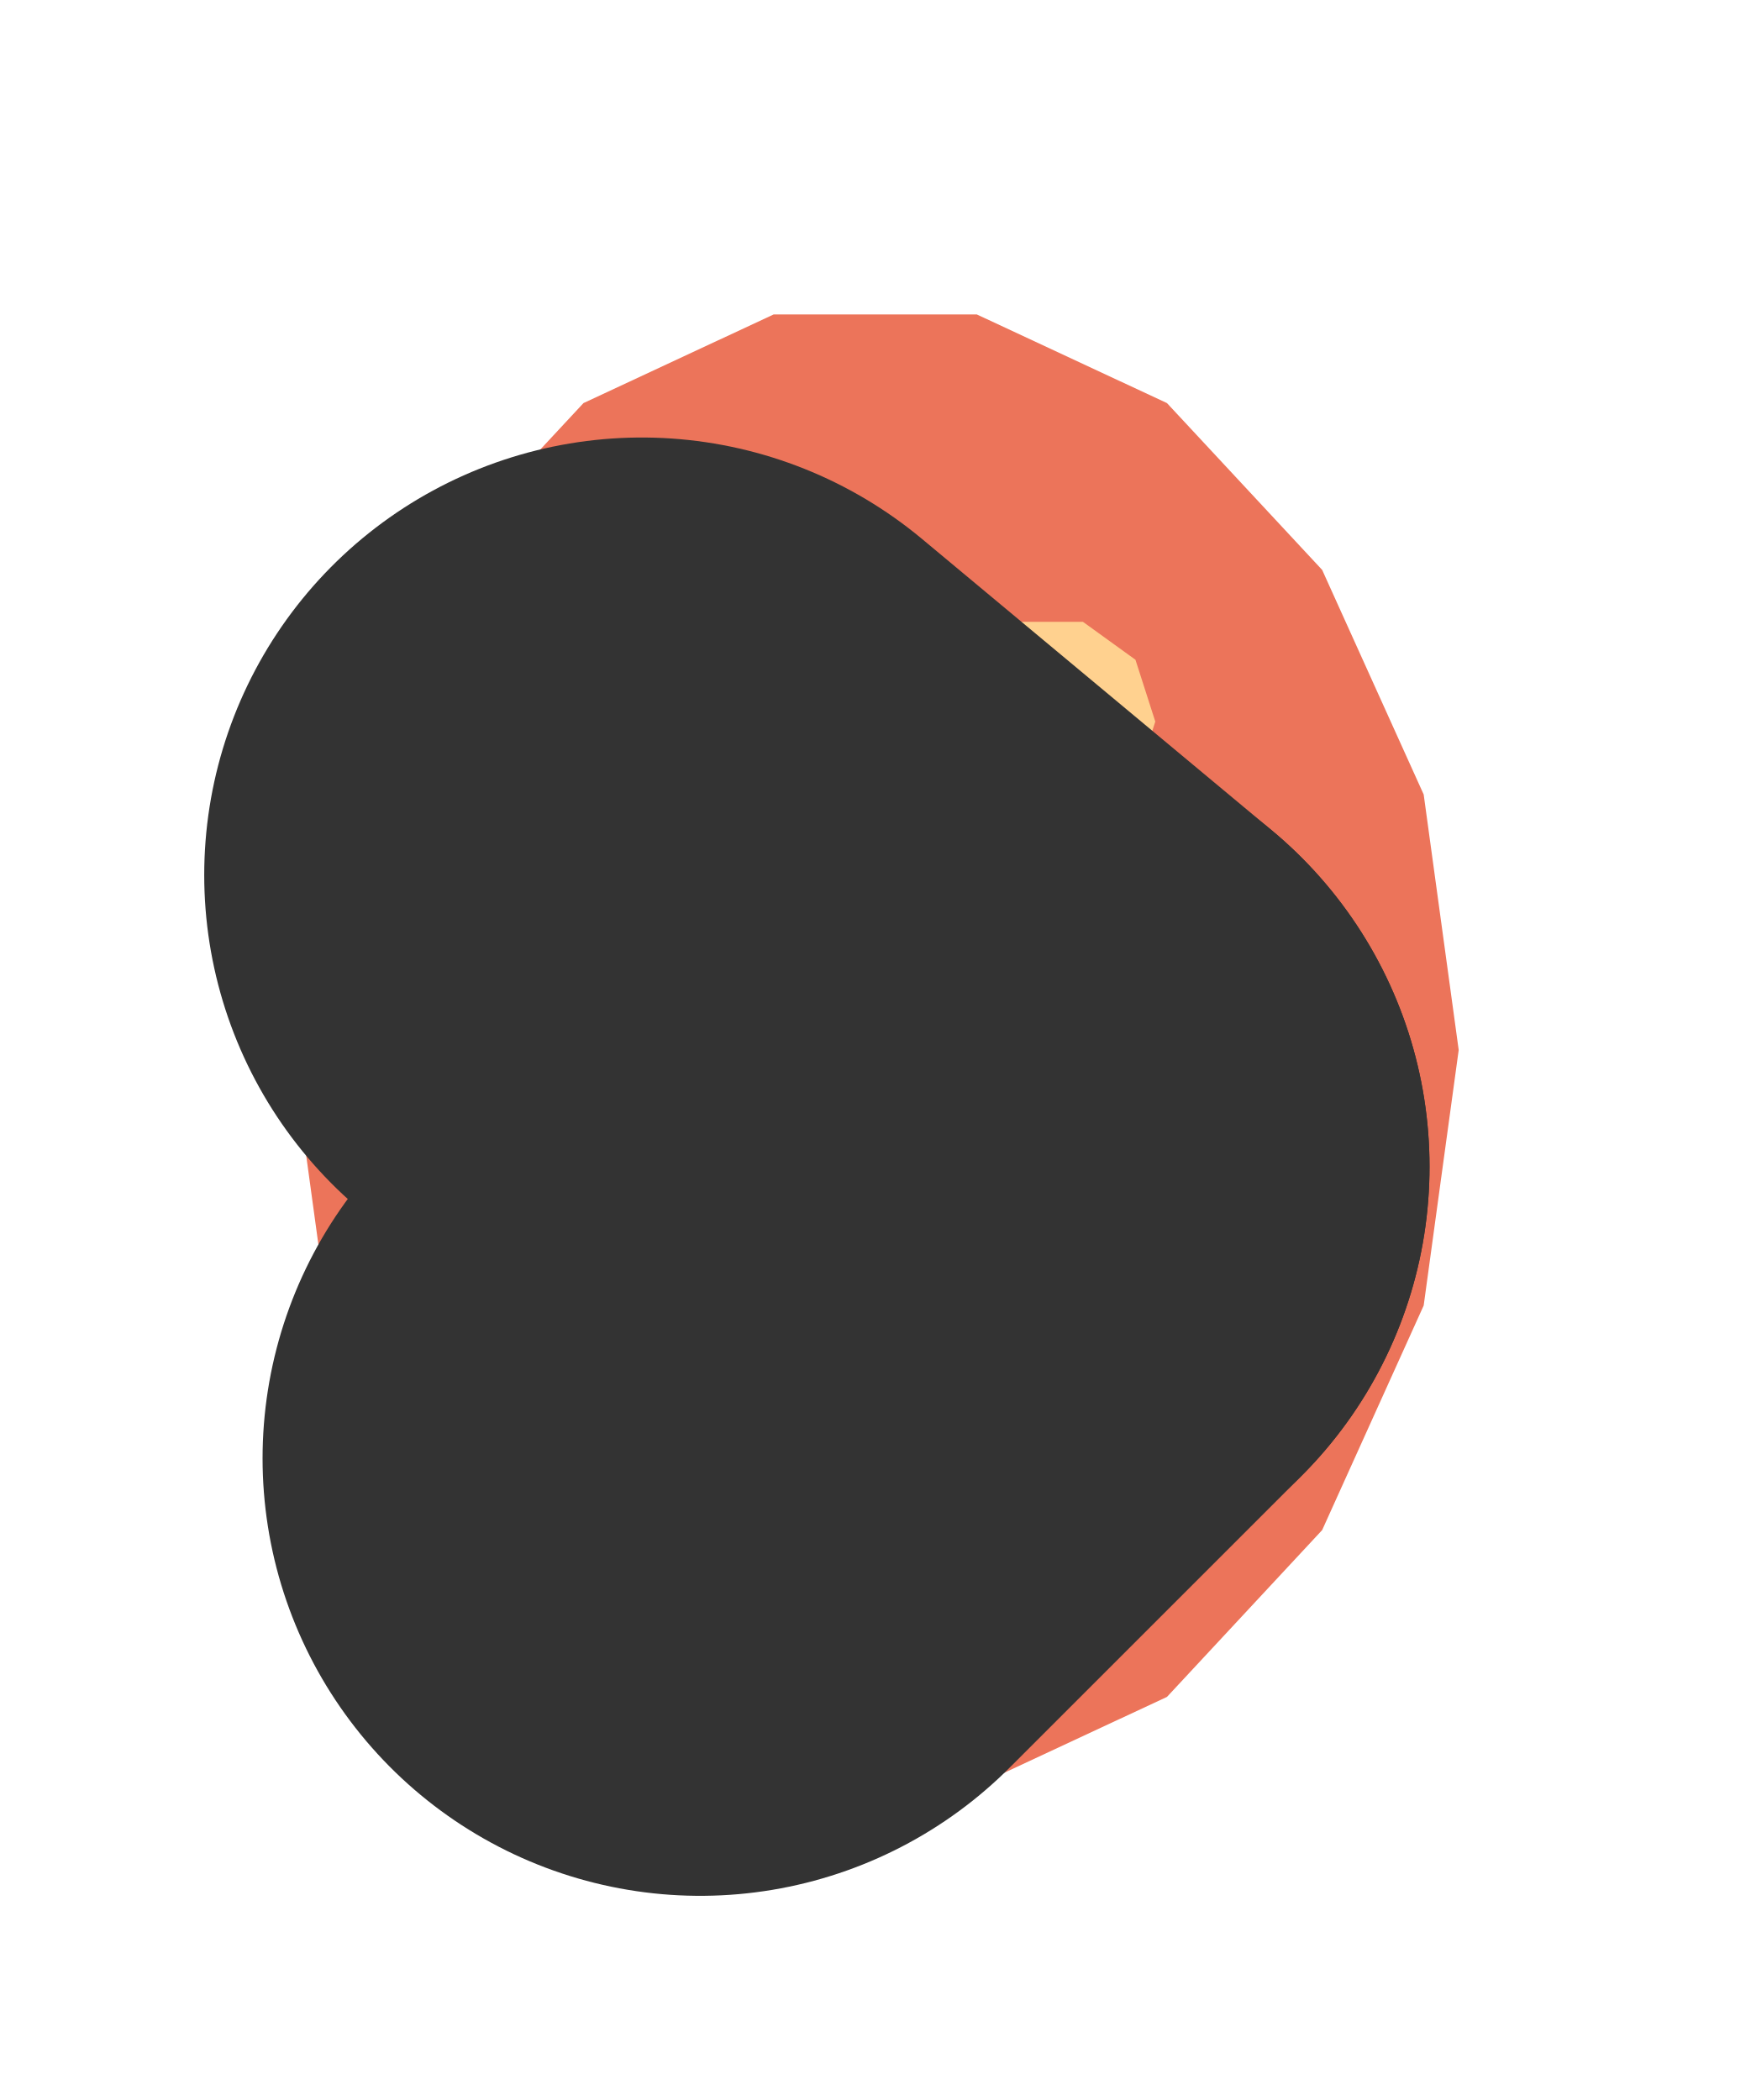
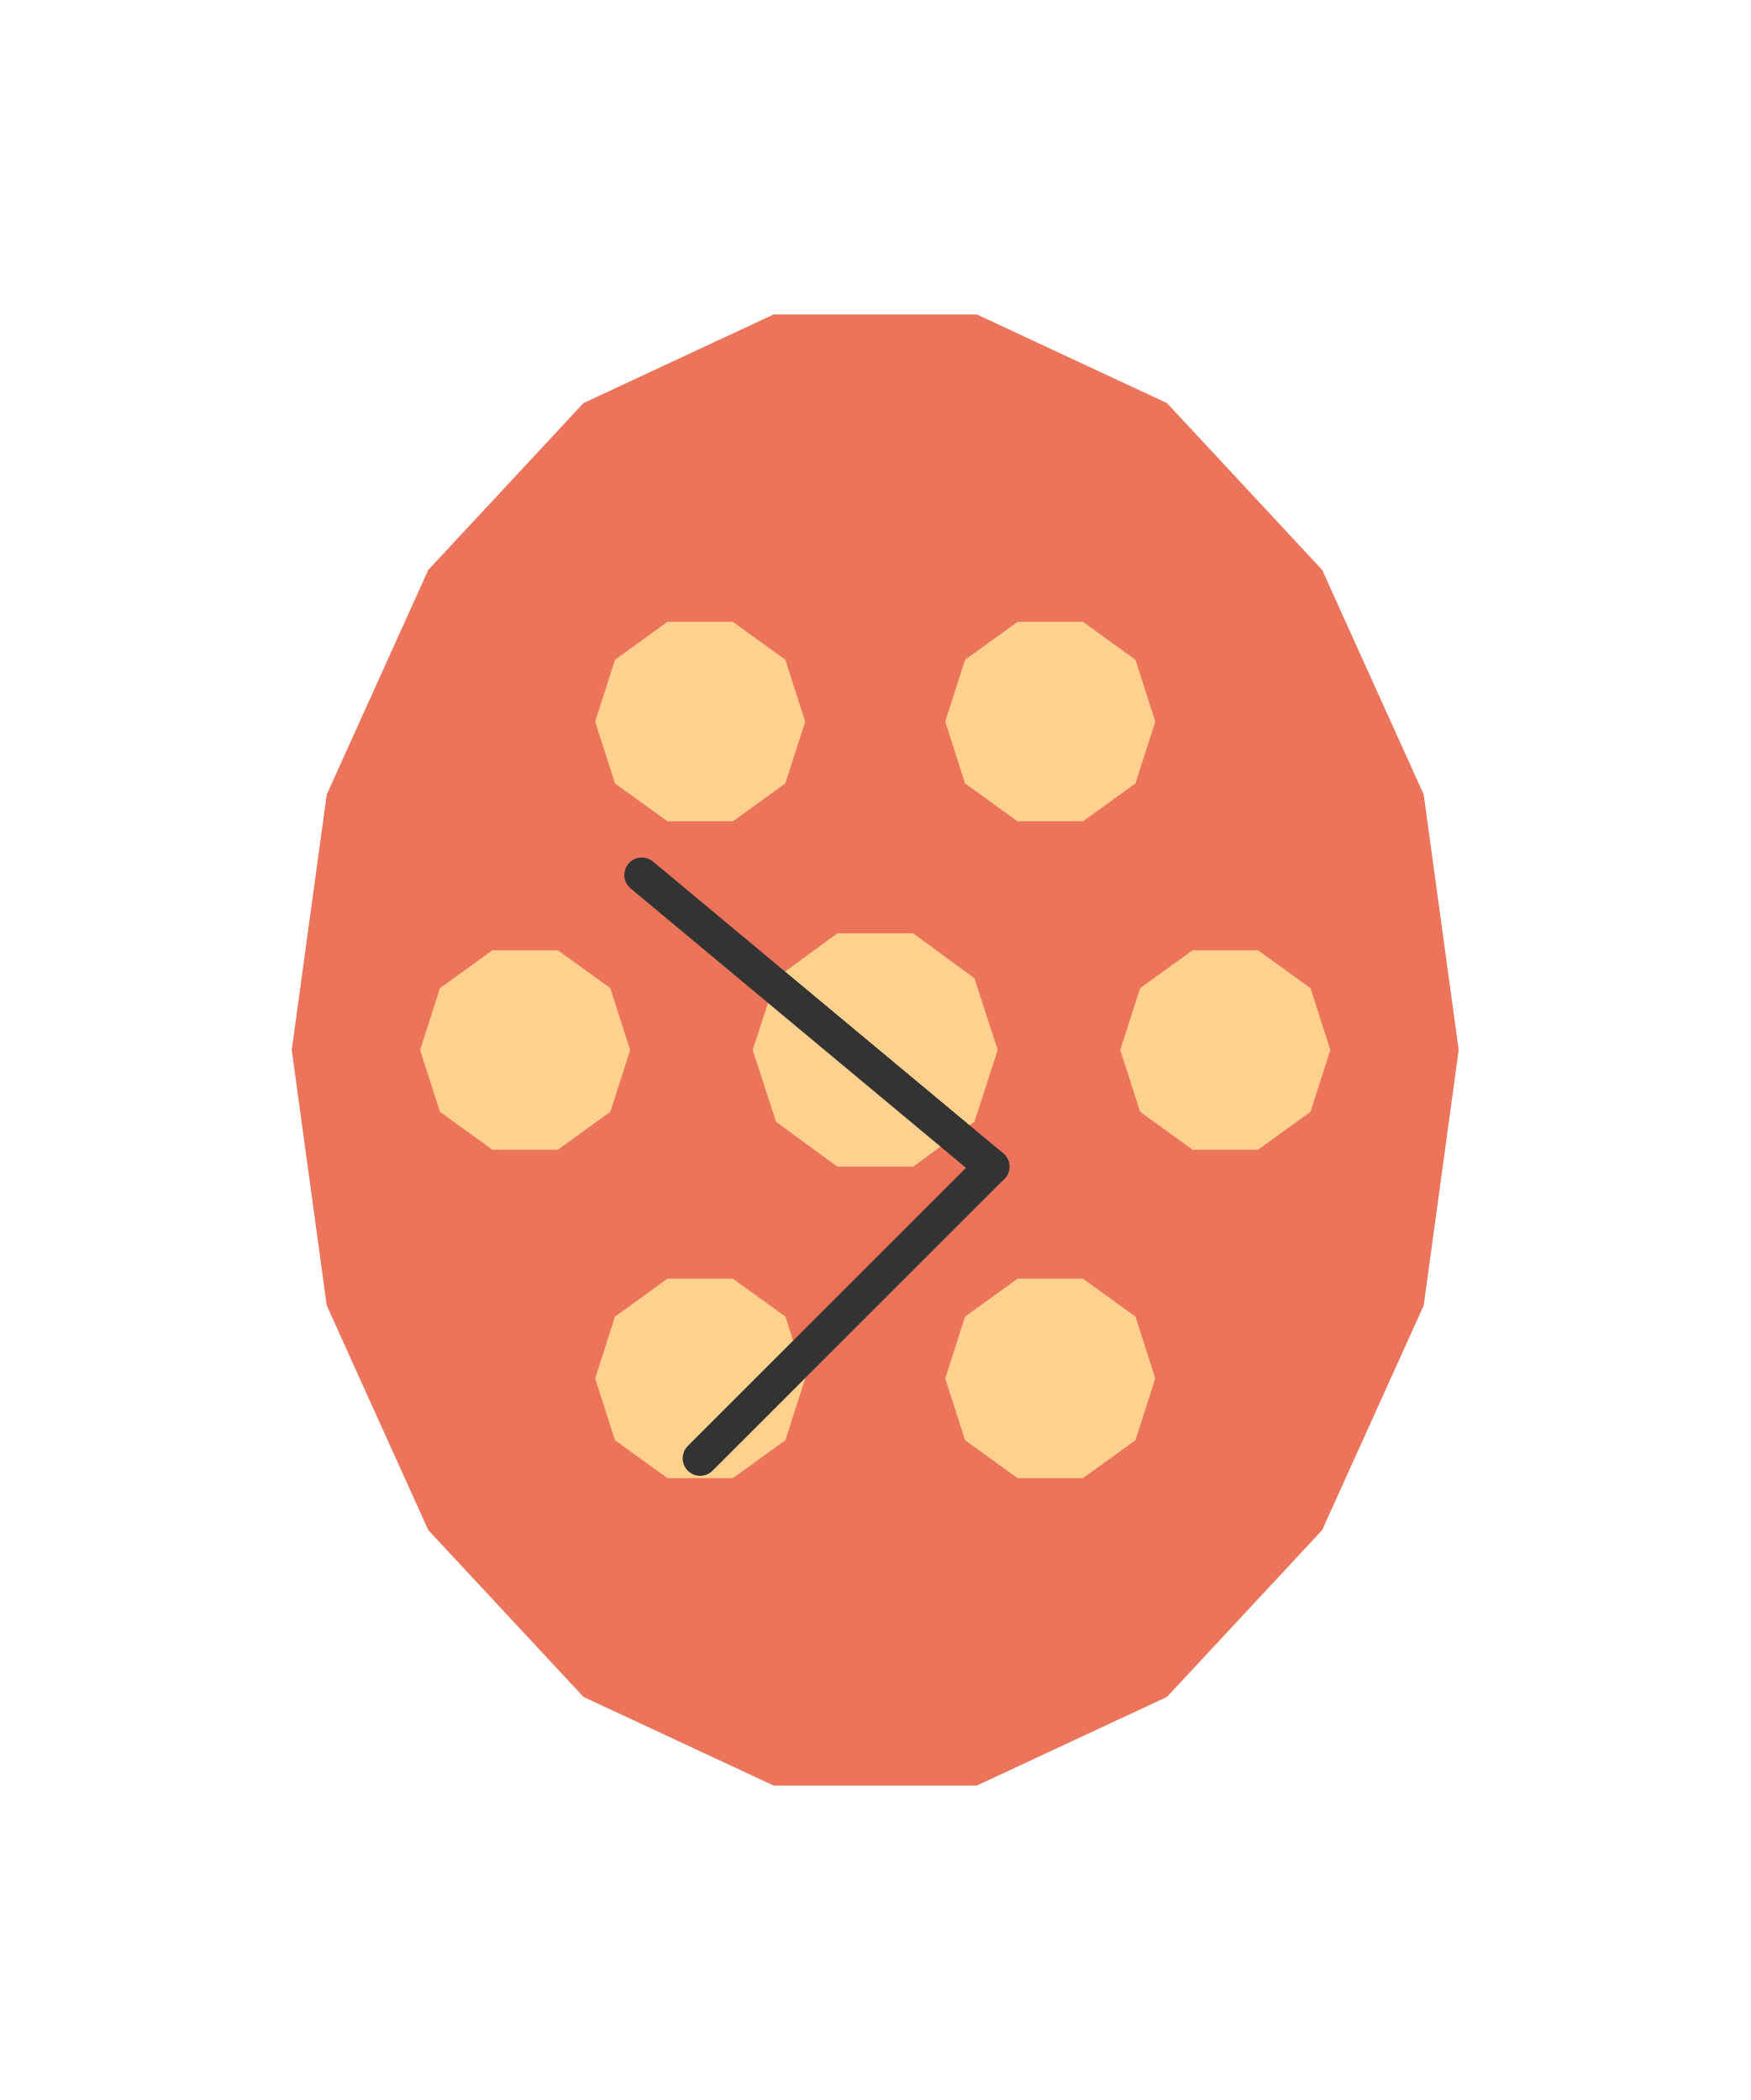
<svg xmlns="http://www.w3.org/2000/svg" width="120" height="144" viewBox="-1.5 -1.5 3 3">
  <g id="body">
    <polygon id="shape-body-0" points="1,0 0.94,0.438 0.766,0.823 0.5,1.109 0.174,1.261 -0.174,1.261 -0.5,1.109 -0.766,0.823 -0.94,0.438 -1,0 -0.94,-0.438 -0.766,-0.823 -0.5,-1.109 -0.174,-1.261 0.174,-1.261 0.5,-1.109 0.766,-0.823 0.94,-0.438" fill="#ec7056" fill-opacity="0.97" />
    <polygon id="shape-body-1" points="0.78,0 0.746,0.106 0.656,0.171 0.544,0.171 0.454,0.106 0.42,0 0.454,-0.106 0.544,-0.171 0.656,-0.171 0.746,-0.106" fill="#ffd18f" />
    <polygon id="shape-body-2" points="0.48,0.563 0.446,0.669 0.356,0.734 0.244,0.734 0.154,0.669 0.12,0.563 0.154,0.457 0.244,0.392 0.356,0.392 0.446,0.457" fill="#ffd18f" />
    <polygon id="shape-body-3" points="-0.12,0.563 -0.154,0.669 -0.244,0.734 -0.356,0.734 -0.446,0.669 -0.48,0.563 -0.446,0.457 -0.356,0.392 -0.244,0.392 -0.154,0.457" fill="#ffd18f" />
    <polygon id="shape-body-4" points="-0.42,0 -0.454,0.106 -0.544,0.171 -0.656,0.171 -0.746,0.106 -0.78,0 -0.746,-0.106 -0.656,-0.171 -0.544,-0.171 -0.454,-0.106" fill="#ffd18f" />
    <polygon id="shape-body-5" points="-0.12,-0.563 -0.154,-0.457 -0.244,-0.392 -0.356,-0.392 -0.446,-0.457 -0.48,-0.563 -0.446,-0.669 -0.356,-0.734 -0.244,-0.734 -0.154,-0.669" fill="#ffd18f" />
    <polygon id="shape-body-6" points="0.48,-0.563 0.446,-0.457 0.356,-0.392 0.244,-0.392 0.154,-0.457 0.12,-0.563 0.154,-0.669 0.244,-0.734 0.356,-0.734 0.446,-0.669" fill="#ffd18f" />
    <polygon id="shape-body-7" points="0.21,0 0.17,0.123 0.065,0.2 -0.065,0.2 -0.17,0.123 -0.21,0 -0.17,-0.123 -0.065,-0.2 0.065,-0.2 0.17,-0.123" fill="#ffd18f" />
  </g>
  <g id="crack-one">
-     <line id="shape-crack-one-0" x1="-0.4" y1="-0.3" x2="0.2" y2="0.2" stroke="#333333" stroke-opacity="1" stroke-width="1.5" stroke-linecap="round" />
+     <line id="shape-crack-one-0" x1="-0.4" y1="-0.3" x2="0.2" y2="0.2" stroke="#333333" stroke-opacity="1" stroke-width="0.06" stroke-linecap="round" />
  </g>
  <g id="crack-two">
-     <line id="shape-crack-two-0" x1="0.2" y1="0.2" x2="-0.3" y2="0.7" stroke="#333333" stroke-opacity="1" stroke-width="1.5" stroke-linecap="round" />
+     <line id="shape-crack-two-0" x1="0.2" y1="0.2" x2="-0.3" y2="0.7" stroke="#333333" stroke-opacity="1" stroke-width="0.06" stroke-linecap="round" />
  </g>
</svg>
